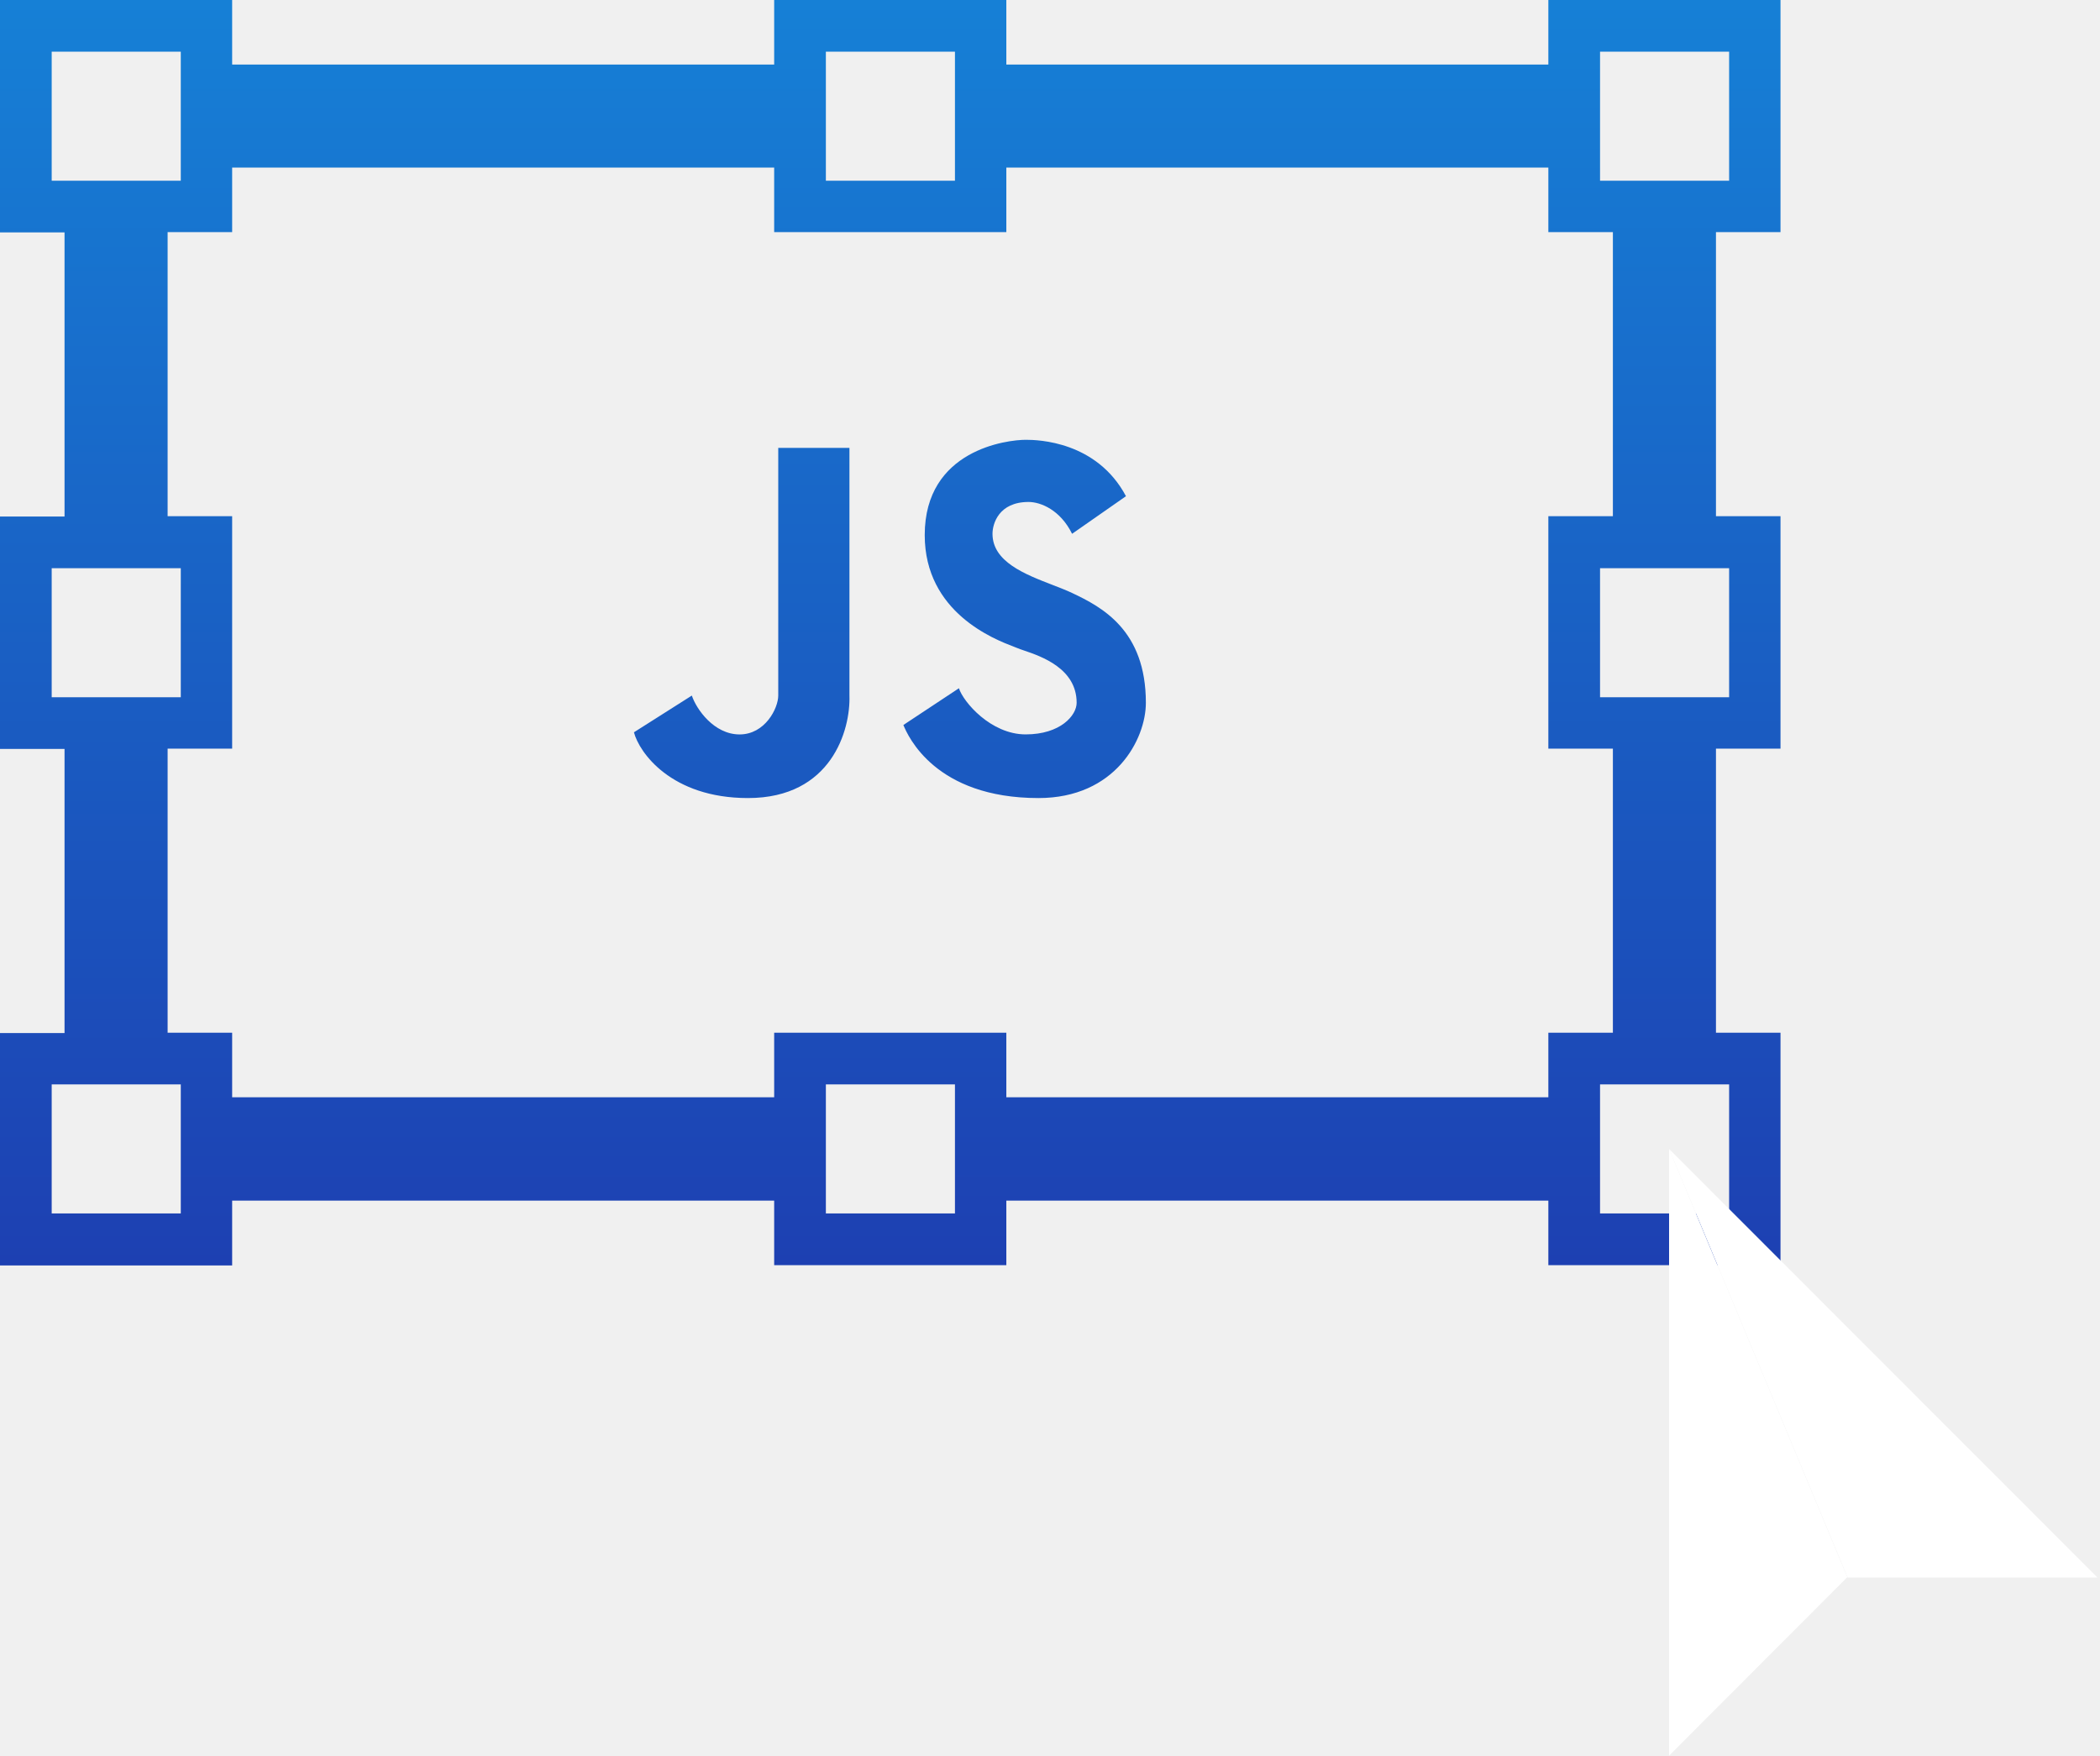
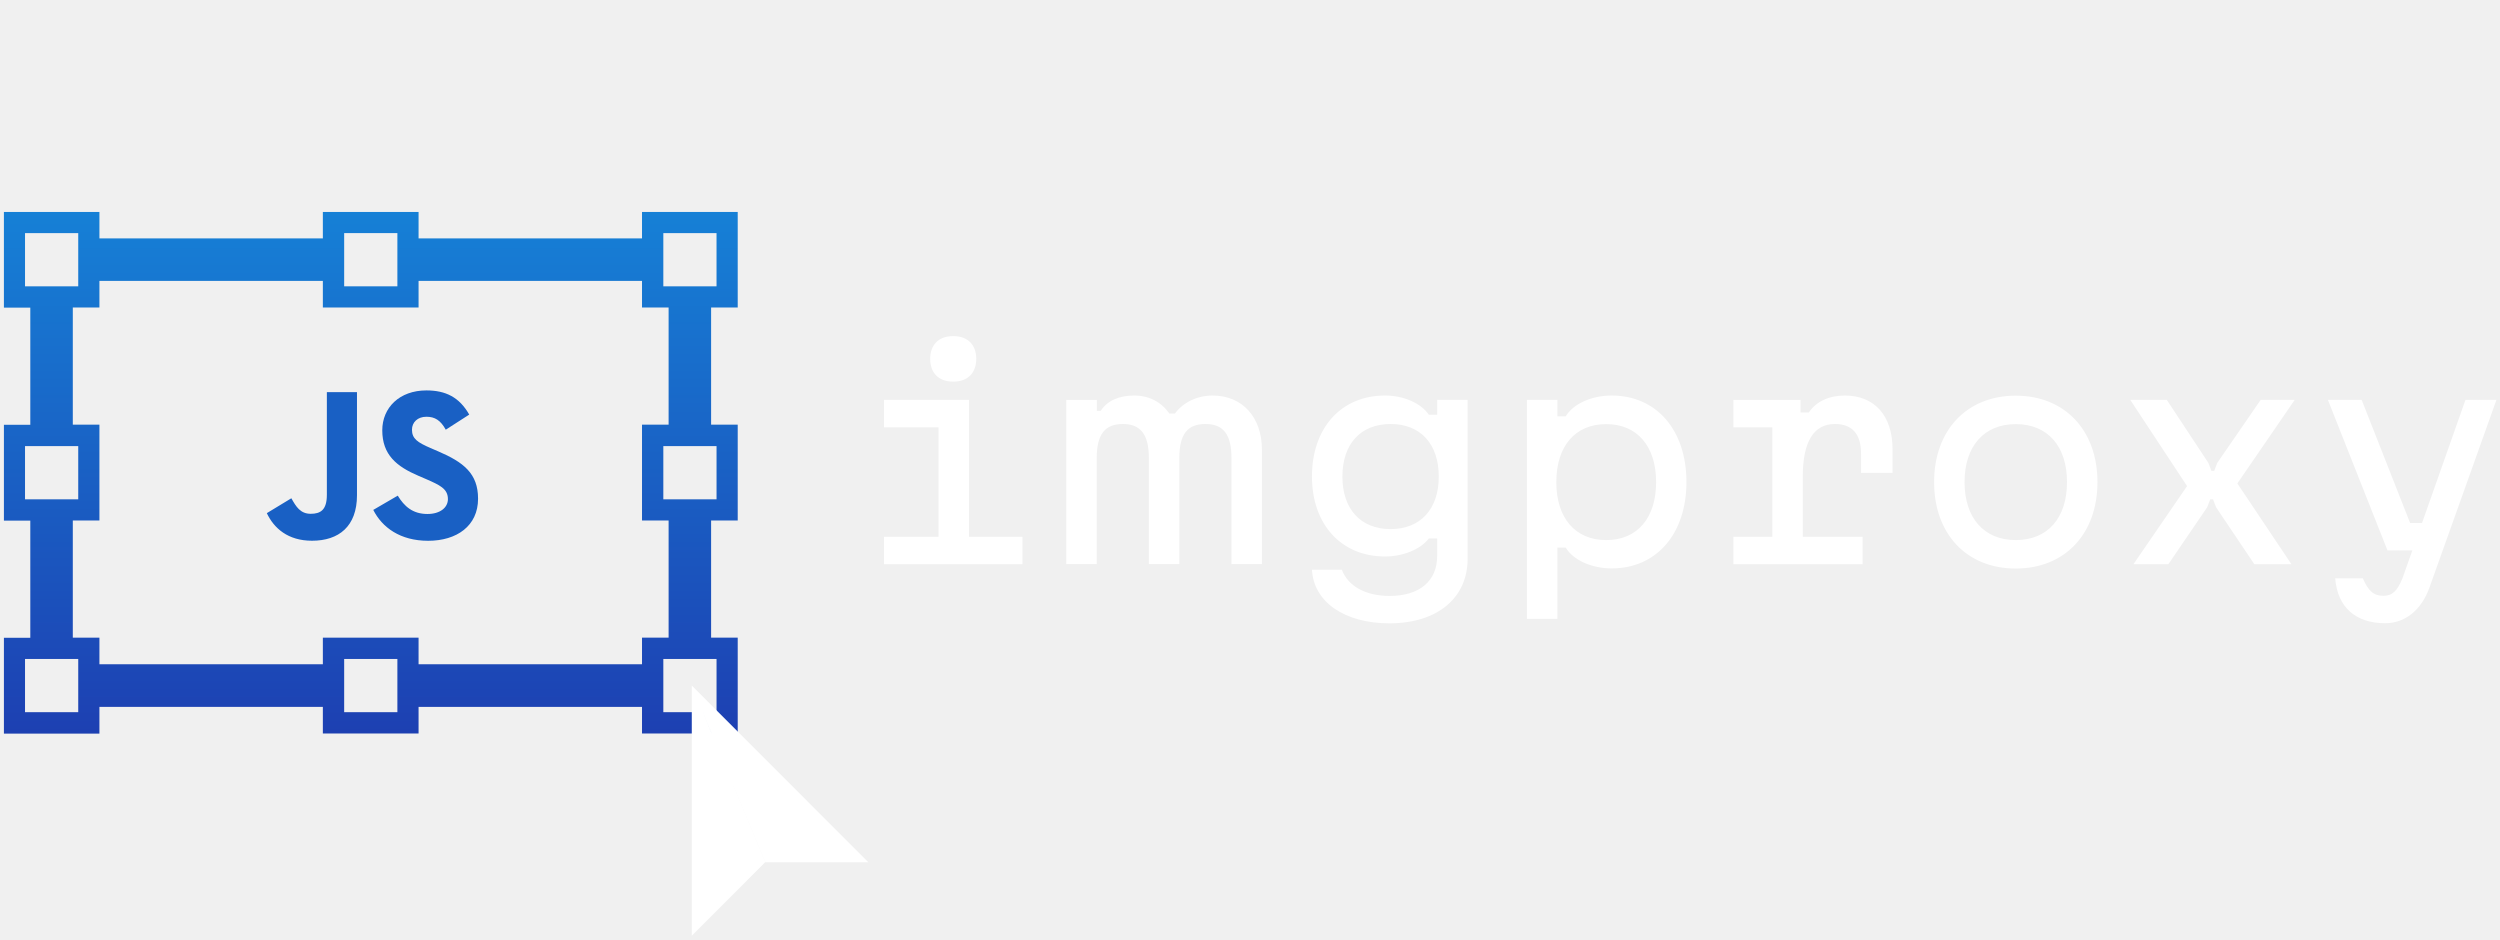
- <svg xmlns="http://www.w3.org/2000/svg" width="654" height="547" viewBox="0 0 654 547" fill="none">
-   <path fill-rule="evenodd" clip-rule="evenodd" d="M554.5 72.3V0H482.2V20.1H313.4V0H241.1V20.1H72.3V0H0V72.4H20.1V160.9H0V233.3H20.1V321.8H0V394.2H72.3V374H241.1V394.1H313.4V374H482.2V394.1H554.5V321.7H534.4V233.2H554.5V160.8H534.4V72.3H554.5ZM257.2 16.1H297.4V56.3H257.2V16.1ZM16.1 56.3V16.1H56.3V56.3H16.1ZM16.1 217.2V177H56.3V217.2H16.1ZM56.3 378H16.1V337.8H56.3V378ZM297.4 378H257.2V337.8H297.4V378ZM482.2 341.8H313.4V321.7H241.1V341.8H72.3V321.7H52.2V233.2H72.3V160.8H52.2V72.3H72.3V52.2H241.1V72.3H313.4V52.2H482.2V72.3H502.3V160.8H482.2V233.2H502.3V321.7H482.2V341.8ZM538.5 337.8V378H498.3V337.8H538.5ZM538.5 177V217.2H498.3V177H538.5ZM498.3 56.3V16.1H538.5V56.3H498.3ZM281.338 225.841L298.636 214.394C299.992 218.653 308.577 228.769 319.421 228.769C330.264 228.769 335.299 222.846 335.299 218.919C335.299 208.219 324.226 204.447 318.908 202.635C318.04 202.34 317.327 202.096 316.839 201.884C316.588 201.775 316.21 201.63 315.724 201.444C309.809 199.185 287.987 190.847 287.987 166.68C287.987 140.061 313.675 137 319.485 137C323.286 137 341.559 137.466 350.66 154.568L333.878 166.281C330.2 158.827 324.087 156.366 320.324 156.366C311.03 156.366 309.093 163.179 309.093 166.281C309.093 174.984 319.192 178.885 327.718 182.179L327.725 182.181C329.953 183.042 332.074 183.861 333.878 184.714C343.173 189.106 356.857 196.294 356.857 218.919C356.857 230.252 347.352 248.6 323.422 248.6C291.278 248.6 282.758 229.301 281.338 225.841ZM215.458 216.673L197.429 228.113C199.043 234.366 209 248.6 232.949 248.6C258.998 248.6 264.9 227.315 264.541 216.673V139.517H242.368V216.673C242.368 220.597 238.291 228.779 230.325 228.779C222.361 228.779 216.871 220.93 215.458 216.673Z" fill="url(#paint0_linear_9_325)" style="" />
-   <path fill-rule="evenodd" clip-rule="evenodd" d="M575.4 491.4H653.2L519.8 357.9L575.4 491.4Z" fill="white" style="fill:white;fill:white;fill-opacity:1;" />
-   <path fill-rule="evenodd" clip-rule="evenodd" d="M519.8 357.9V546.9L575.3 491.3" fill="white" style="fill:white;fill:white;fill-opacity:1;" />
+ <svg xmlns="http://www.w3.org/2000/svg" width="266" height="100" fill="none">
+   <g clip-path="url(#a)">
+     <path fill="#fff" d="M94.056 42.55v2.915h5.803v11.648h-5.803v2.915h14.733v-2.915h-5.69V42.549h-9.043Zm4.916-4.367c0 1.423.83 2.423 2.451 2.423 1.619 0 2.45-1 2.45-2.423 0-1.422-.831-2.422-2.45-2.422-1.62 0-2.451 1-2.451 2.422Zm14.479 4.366v17.465h3.239V48.746c0-2.507.859-3.633 2.775-3.633 1.915 0 2.774 1.14 2.774 3.633v11.268h3.24V48.746c0-2.535.859-3.633 2.775-3.633 1.915 0 2.774 1.112 2.774 3.633v11.268h3.24V47.845c0-3.465-2.099-5.76-5.24-5.76-1.648 0-3.155.732-4.014 1.915h-.591c-.86-1.225-2.155-1.916-3.747-1.916-1.648 0-2.887.578-3.563 1.634h-.409V42.55h-3.253Zm42.704 16.902V42.549h-3.24v1.578h-.887c-.831-1.226-2.676-2.043-4.662-2.043-4.662 0-7.774 3.437-7.774 8.62 0 5.099 3.126 8.507 7.774 8.507 1.916 0 3.775-.76 4.662-1.915h.887v1.859c0 2.676-1.887 4.253-5.07 4.253-2.535 0-4.422-1.042-5.07-2.788h-3.183c.183 3.436 3.478 5.704 8.253 5.704 5.155-.014 8.31-2.746 8.31-6.873Zm-13.324-8.747c0-3.465 1.944-5.591 5.127-5.591s5.127 2.126 5.127 5.591c0 3.465-1.944 5.592-5.127 5.592s-5.127-2.127-5.127-5.592Zm28.648-8.62c-2.127 0-4.071.874-4.887 2.212h-.888v-1.747h-3.239v23.296h3.239v-7.577h.888c.816 1.338 2.774 2.21 4.887 2.21 4.775 0 7.958-3.675 7.958-9.196s-3.183-9.197-7.958-9.197Zm-5.887 9.212c0-3.817 2-6.17 5.309-6.17 3.296 0 5.31 2.353 5.31 6.17 0 3.817-2 6.169-5.31 6.169-3.309 0-5.309-2.366-5.309-6.17Zm18.845-8.747v2.916h4.14v11.648h-4.14v2.915h13.746v-2.915h-6.366v-6.409c0-3.704 1.155-5.591 3.422-5.591 1.831 0 2.775 1.07 2.775 3.14v2.057h3.352v-2.521c0-3.55-1.915-5.705-5.07-5.705-1.676 0-3.071.634-3.831 1.803h-.888V42.55h-7.14Zm30.042 17.944c5.211 0 8.69-3.676 8.69-9.197 0-5.521-3.479-9.197-8.69-9.197-5.211 0-8.69 3.676-8.69 9.197 0 5.52 3.465 9.197 8.69 9.197Zm-5.451-9.197c0-3.817 2.071-6.17 5.451-6.17 3.394 0 5.451 2.353 5.451 6.17 0 3.817-2.057 6.169-5.451 6.169-3.394 0-5.451-2.366-5.451-6.17ZM227 60.028h3.718l4.127-6.056.324-.845h.296l.324.845 4.07 6.056h3.944l-5.747-8.591 6.099-8.888h-3.62l-4.62 6.705-.323.845h-.296l-.324-.845-4.423-6.705h-3.887l6.042 9.17-5.704 8.31Zm20.69-17.479 6.338 16.014h2.648l-1.056 2.972c-.535 1.31-1.057 1.86-2.028 1.86-1.057 0-1.62-.55-2.184-1.86h-2.943c.239 3.056 2.155 4.775 5.31 4.775 2.126 0 3.859-1.395 4.718-3.789l7.127-19.972h-3.296l-4.62 13.099h-1.267l-5.155-13.099h-3.592Z" />
+     <mask id="b" width="94" height="79" x="0" y="22" maskUnits="userSpaceOnUse" style="mask-type:luminance">
+       <path fill="#fff" d="M.394 22.535h92.817v78.169H.394V22.535Z" />
+     </mask>
+     <g mask="url(#b)">
+       <path fill="url(#c)" d="M78.493 32.732V22.535H68.31v2.831H44.535v-2.83H34.352v2.83H10.578v-2.83H.394v10.196h2.831v12.465H.395v10.197h2.83V67.86H.395v10.197h10.183v-2.845h23.774v2.831h10.183v-2.83H68.31v2.83h10.183V67.845h-2.831V55.38h2.831V45.183h-2.831V32.718h2.831v.014Zm-41.873-7.93h5.662v5.663H36.62v-5.662ZM2.662 30.466v-5.662h5.662v5.662H2.662Zm0 22.662v-5.662h5.662v5.662H2.662Zm5.662 22.648H2.662v-5.662h5.662v5.662Zm33.958 0H36.62v-5.662h5.662v5.662Zm26.028-5.099H44.535v-2.83H34.352v2.83H10.578v-2.83H7.746V55.38h2.832V45.183H7.746V32.718h2.832v-2.83h23.774v2.83h10.183v-2.83H68.31v2.83h2.83v12.465h-2.83V55.38h2.83v12.465h-2.83v2.831Zm7.93-.563v5.662h-5.662v-5.662h5.661Zm0-22.648v5.662h-5.662v-5.662h5.661Zm-5.662-17v-5.662h5.661v5.662h-5.662Z" />
+       <path fill="#1960C4" d="M42.32 52.737c.687 1.125 1.58 1.951 3.161 1.951 1.328 0 2.177-.665 2.177-1.585 0-1.101-.872-1.492-2.334-2.133l-.8-.344c-2.313-.988-3.85-2.225-3.85-4.842 0-2.41 1.832-4.244 4.694-4.244 2.037 0 3.502.711 4.558 2.573l-2.496 1.606c-.55-.988-1.142-1.377-2.062-1.377-.939 0-1.534.597-1.534 1.377 0 .964.596 1.354 1.97 1.951l.802.345c2.723 1.17 4.26 2.364 4.26 5.047 0 2.893-2.266 4.478-5.31 4.478-2.977 0-4.9-1.422-5.84-3.286l2.604-1.517Zm-11.321.279c.503.895.961 1.652 2.062 1.652 1.053 0 1.717-.413 1.717-2.019V41.723h3.205v10.97c0 3.327-1.945 4.841-4.785 4.841-2.566 0-4.052-1.331-4.808-2.935l2.609-1.583Z" />
+       <path fill="#fff" fill-rule="evenodd" d="M81.437 91.746h10.957L73.606 72.945l7.83 18.802Zm-7.831-18.802v26.62l7.817-7.832" clip-rule="evenodd" />
+     </g>
+   </g>
  <defs>
-     <linearGradient id="paint0_linear_9_325" x1="554.5" y1="394.2" x2="554.5" y2="0" gradientUnits="userSpaceOnUse">
-       <stop stop-color="#1D40B2" style="stop-color:#1D40B2;stop-color:color(display-p3 0.114 0.251 0.698);stop-opacity:1;" />
-       <stop offset="1" stop-color="#1680D6" style="stop-color:#1680D6;stop-color:color(display-p3 0.086 0.502 0.839);stop-opacity:1;" />
+     <linearGradient id="c" x1="39.445" x2="39.445" y1="78.046" y2="22.535" gradientUnits="userSpaceOnUse">
+       <stop stop-color="#1D40B2" />
+       <stop offset="1" stop-color="#1680D6" />
    </linearGradient>
+     <clipPath id="a">
+       <path fill="#fff" d="M0 0h266v100H0z" />
+     </clipPath>
  </defs>
</svg>
